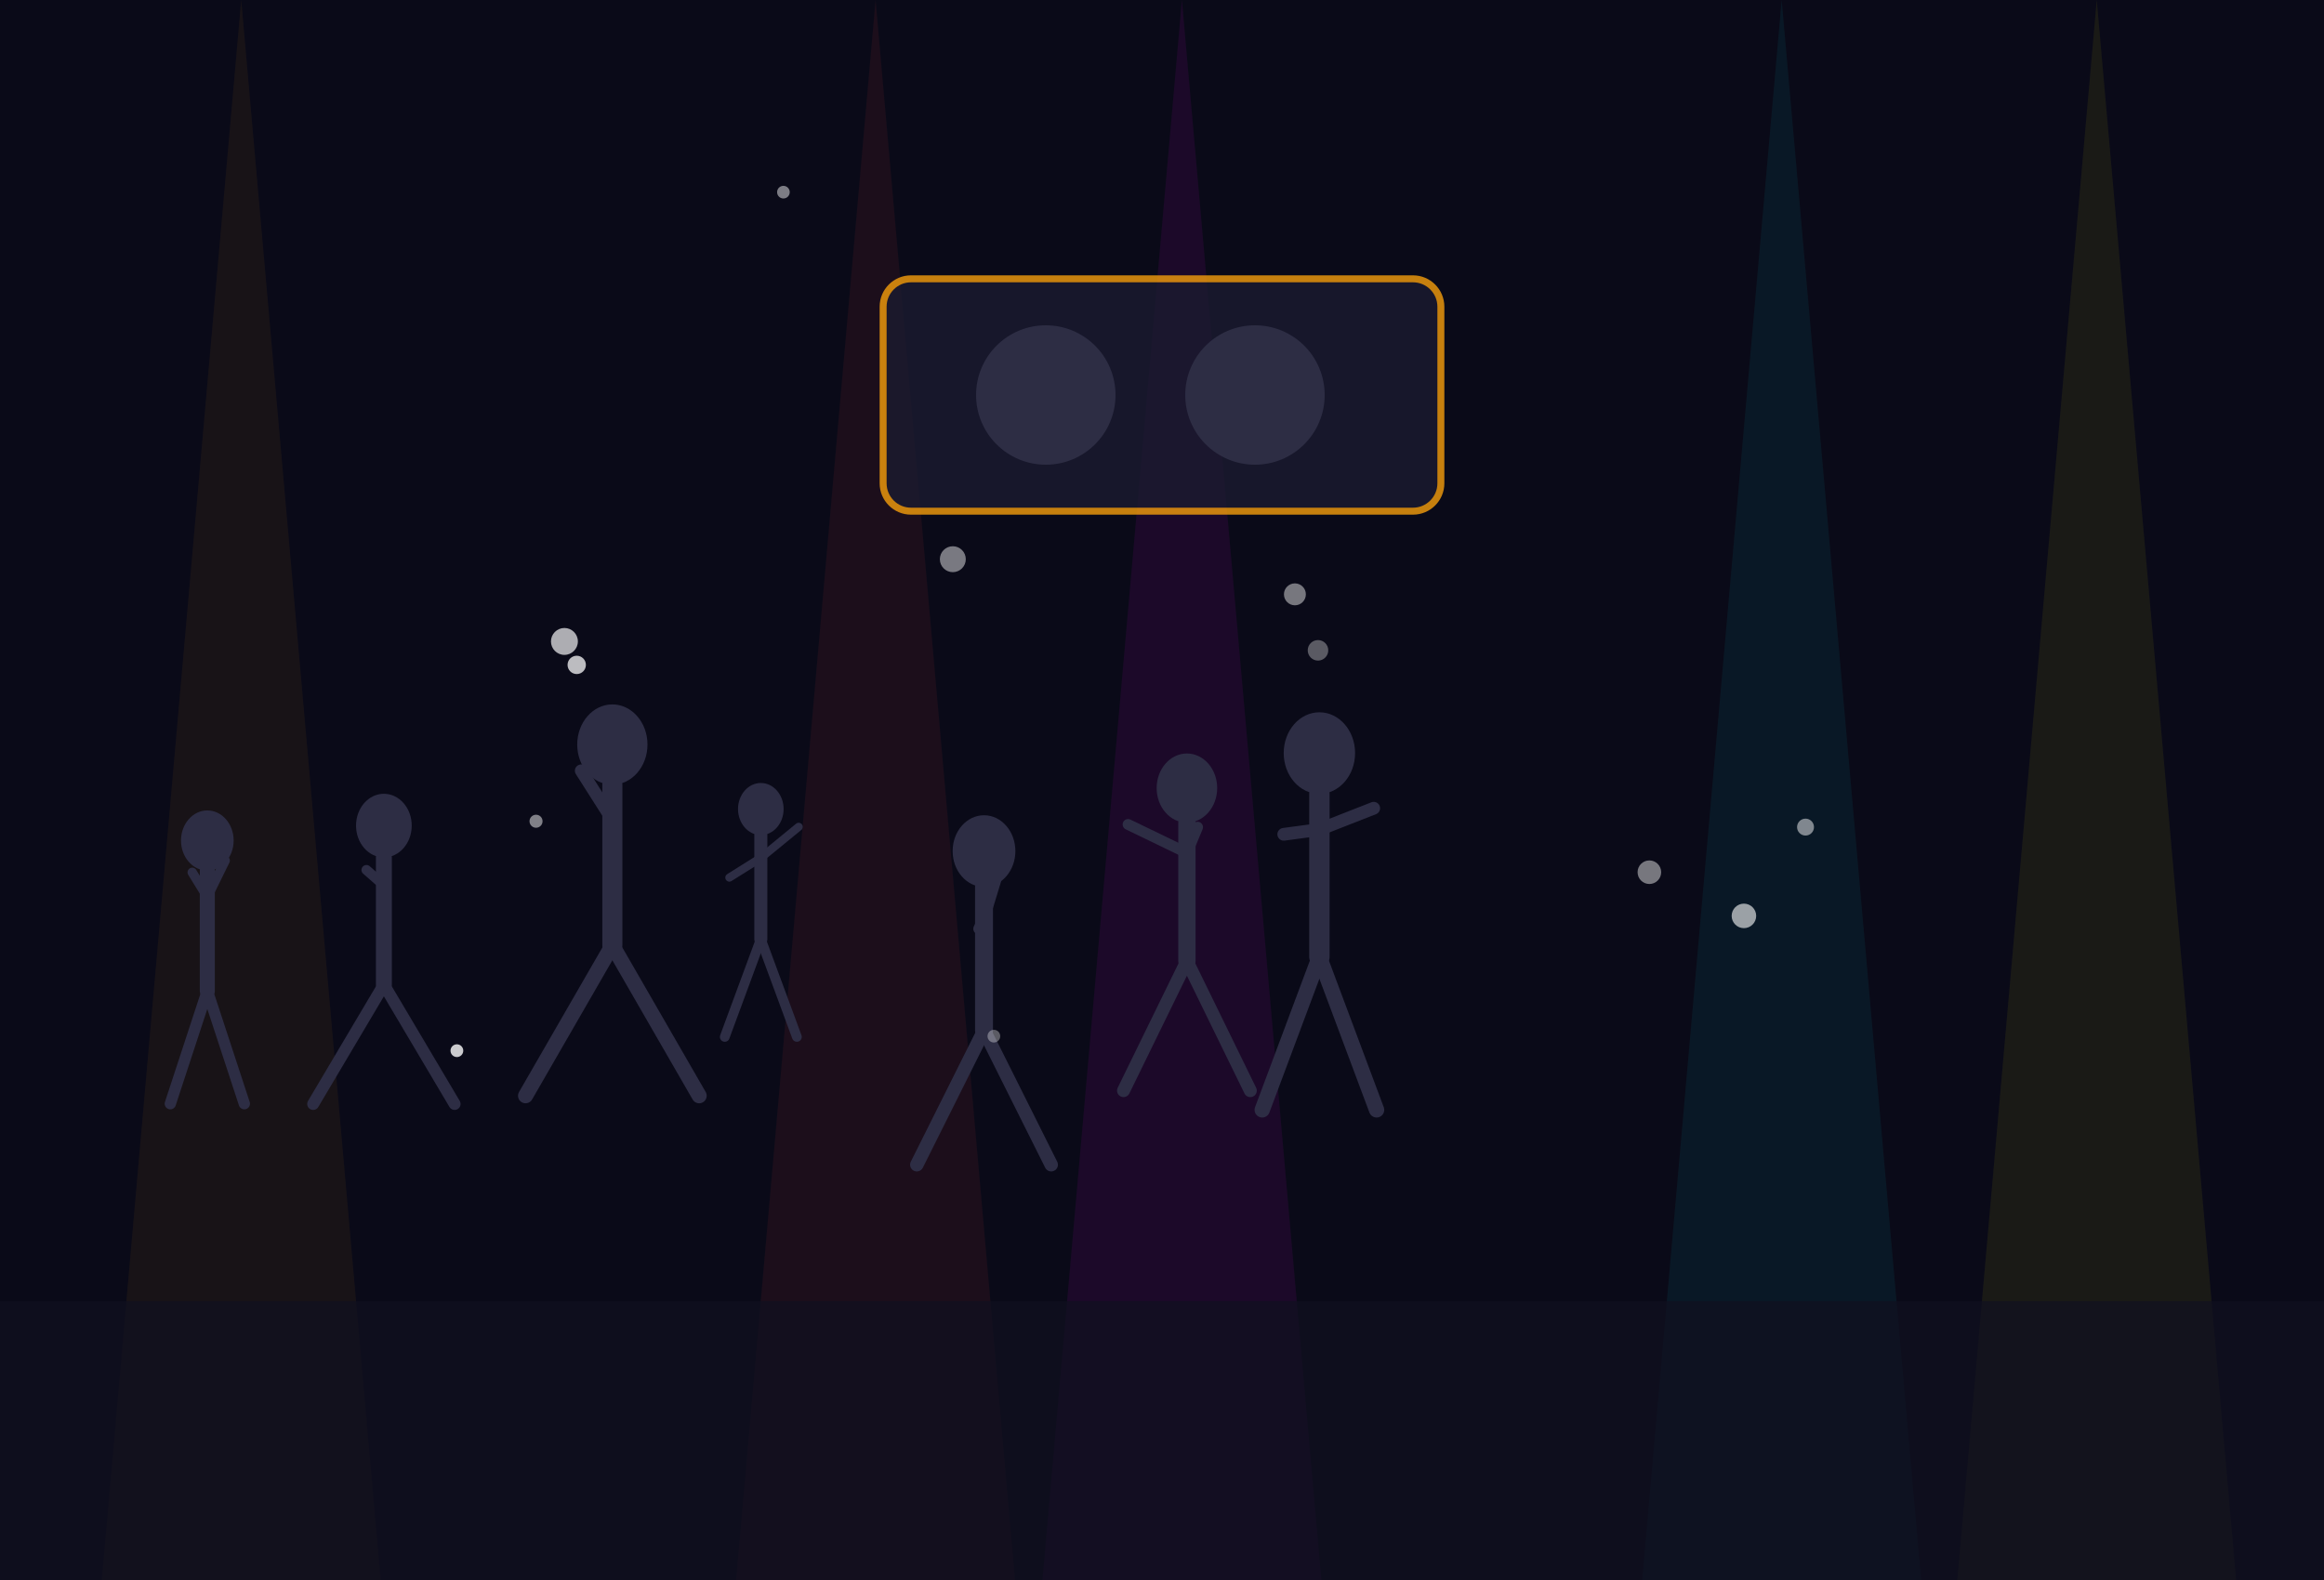
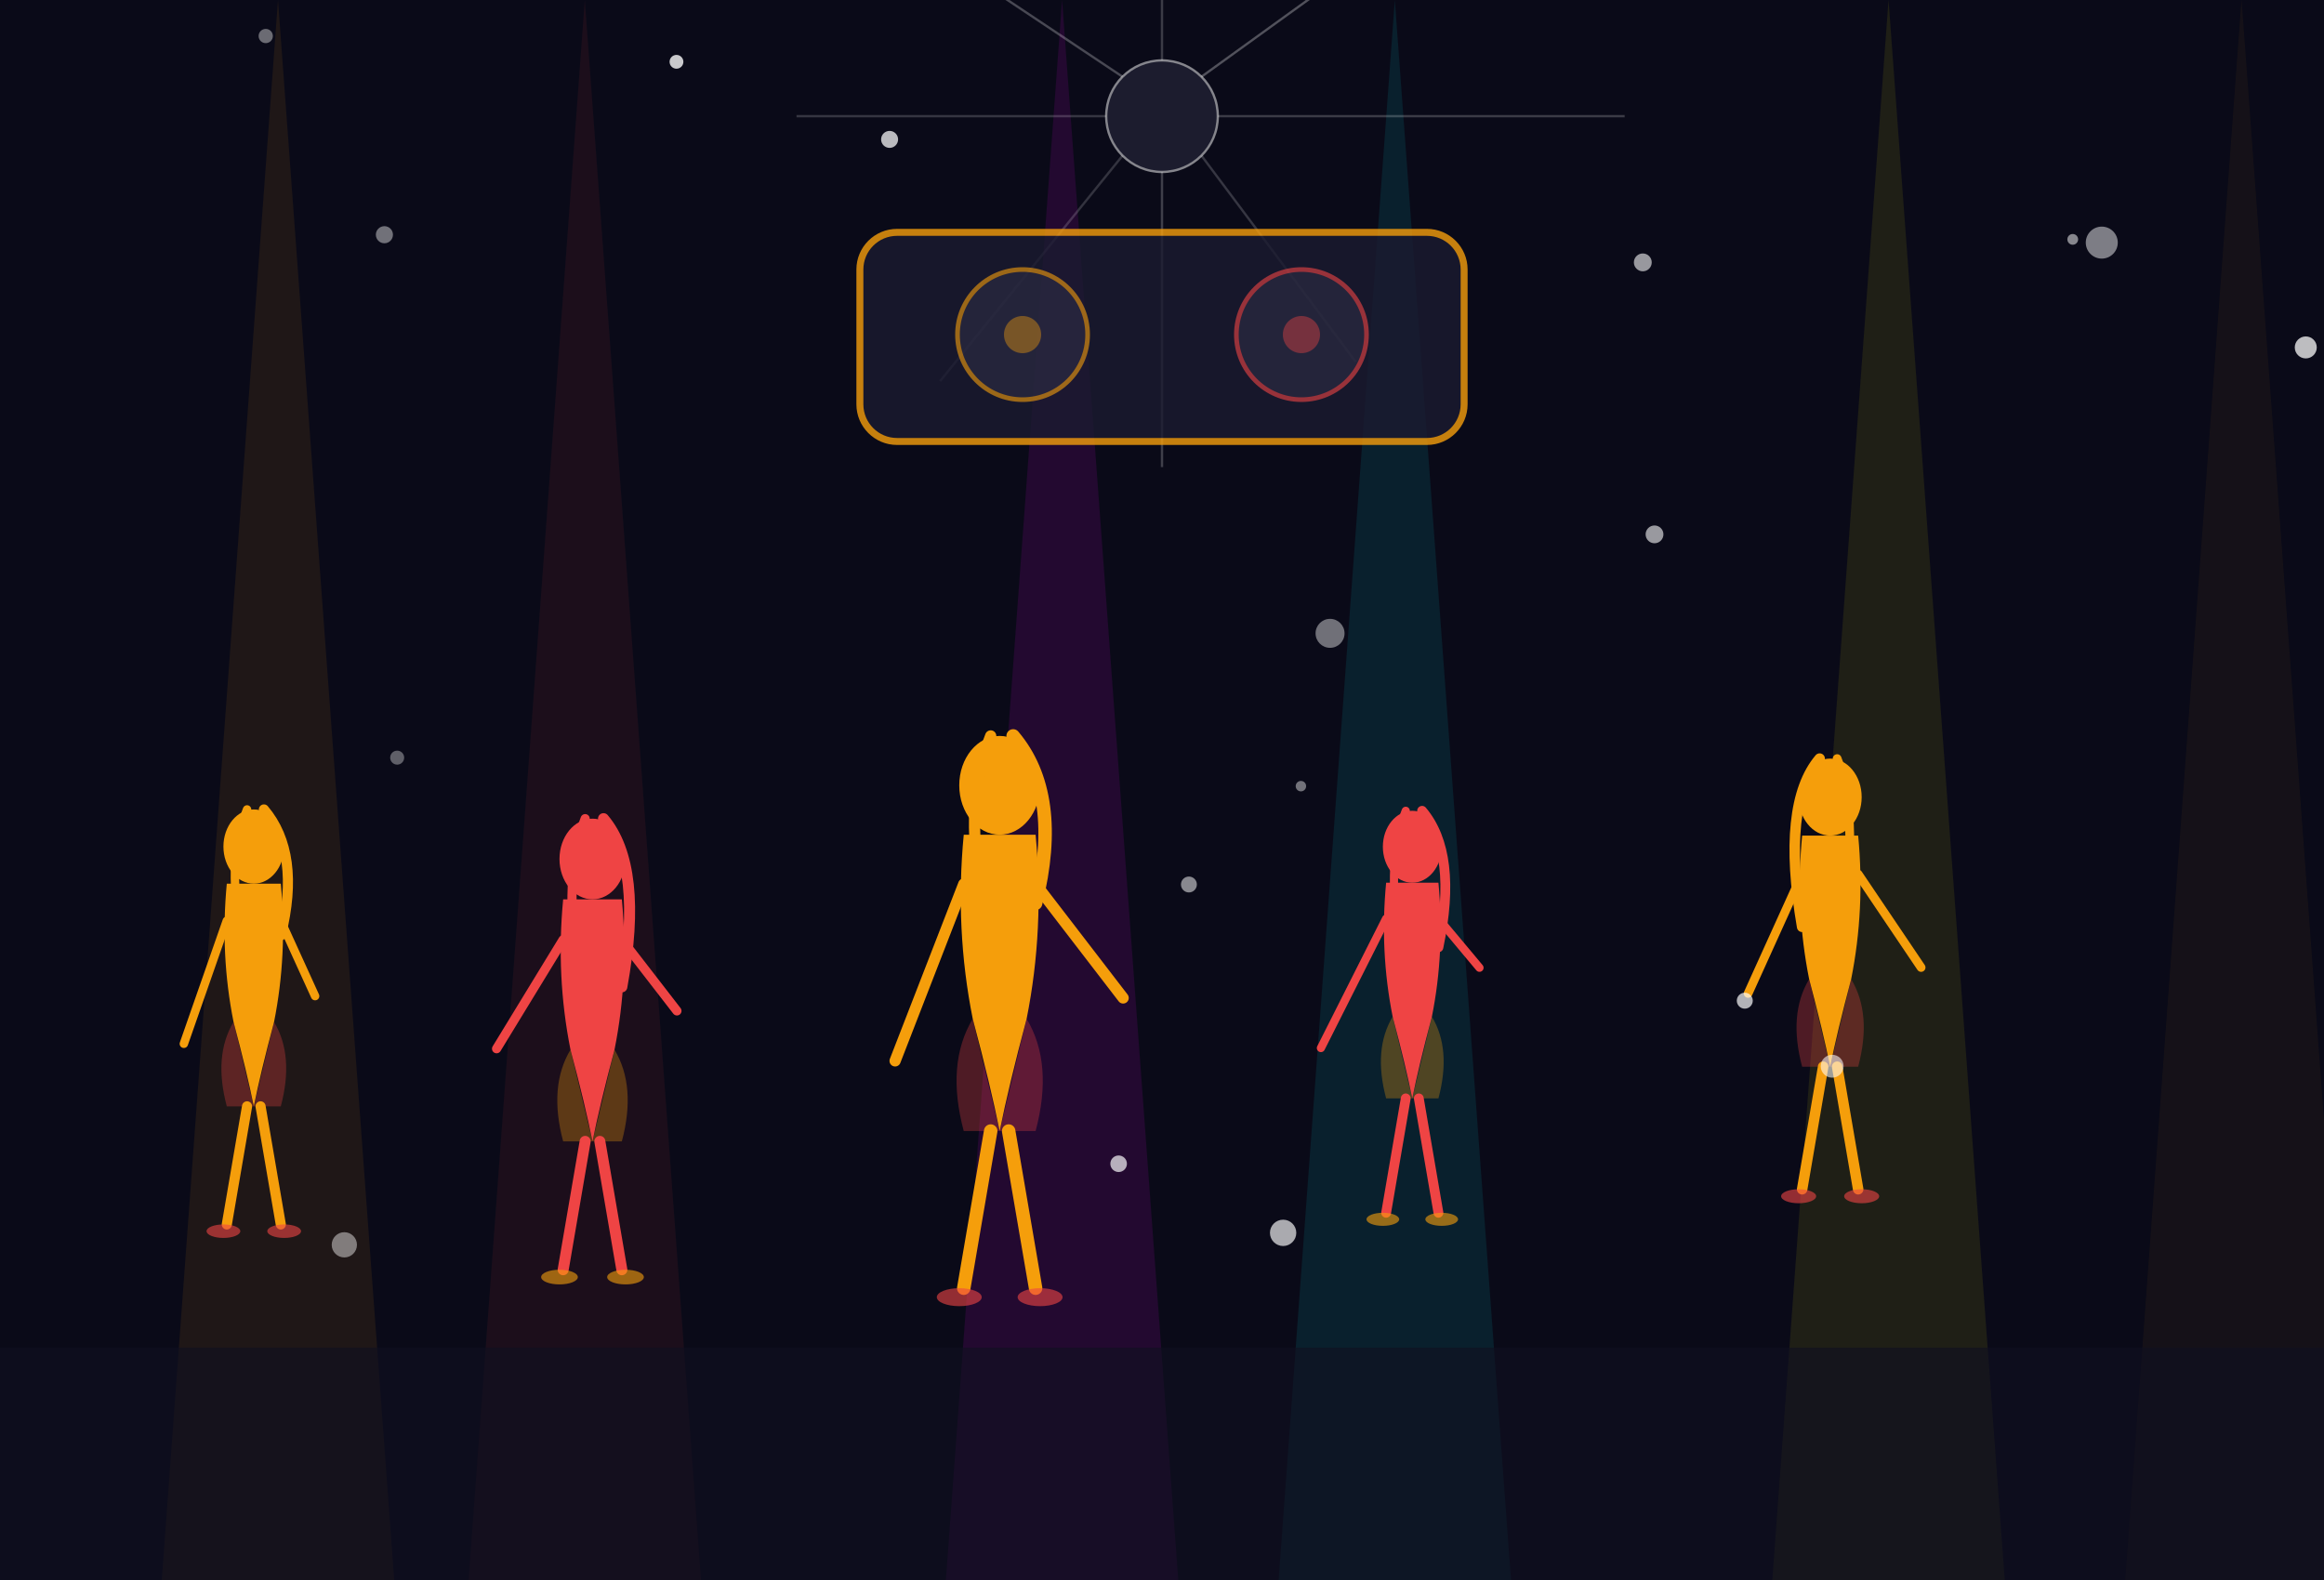
<svg xmlns="http://www.w3.org/2000/svg" viewBox="0 0 500 340" width="500" height="340">
  <rect width="500" height="340" fill="#0a0a18" />
-   <polygon points="51.9,0 21.9,340 81.9,340" fill="#f59e0b" opacity="0.066" />
-   <polygon points="188.377,0 158.377,340 218.377,340" fill="#ef4444" opacity="0.081" />
-   <polygon points="254.285,0 224.285,340 284.285,340" fill="#ff00ff" opacity="0.076" />
-   <polygon points="383.321,0 353.321,340 413.321,340" fill="#00ffff" opacity="0.059" />
-   <polygon points="451.107,0 421.107,340 481.107,340" fill="#ffff00" opacity="0.067" />
-   <rect x="190" y="60" width="120" height="50" rx="6" fill="#1a1a30" stroke="#f59e0b" stroke-width="1.5" opacity="0.8" />
-   <rect x="210" y="70" width="30" height="30" rx="15" fill="#2d2d44" />
-   <rect x="255" y="70" width="30" height="30" rx="15" fill="#2d2d44" />
-   <rect x="0" y="280" width="500" height="60" fill="#0f0f20" opacity="0.7" />
-   <g transform="translate(44.60411,213.232) scale(0.8090854)">
-     <ellipse cx="0" cy="-40" rx="7" ry="8" fill="#2d2d44" />
-     <line x1="0" y1="-32" x2="0" y2="0" stroke="#2d2d44" stroke-width="4" stroke-linecap="round" />
-     <line x1="0" y1="0" x2="-9.841" y2="30" stroke="#2d2d44" stroke-width="3" stroke-linecap="round" />
-     <line x1="0" y1="0" x2="9.841" y2="30" stroke="#2d2d44" stroke-width="3" stroke-linecap="round" />
-     <line x1="0" y1="-25" x2="4.744" y2="-34.667" stroke="#2d2d44" stroke-width="2.5" stroke-linecap="round" />
-     <line x1="0" y1="-25" x2="-4.012" y2="-31.525" stroke="#2d2d44" stroke-width="2.5" stroke-linecap="round" />
+   <polygon points="59.809,0 34.809,340 84.809,340" fill="#f59e0b" opacity="0.092" />
+   <polygon points="125.817,0 100.817,340 150.817,340" fill="#ef4444" opacity="0.082" />
+   <polygon points="228.503,0 203.503,340 253.503,340" fill="#ff00ff" opacity="0.104" />
+   <polygon points="300.091,0 275.091,340 325.091,340" fill="#00ffff" opacity="0.093" />
+   <polygon points="406.311,0 381.311,340 431.311,340" fill="#ffff00" opacity="0.089" />
+   <polygon points="482.256,0 457.256,340 507.256,340" fill="#f59e0b" opacity="0.053" />
+   <circle cx="250" cy="25" r="12" fill="#2d2d44" stroke="#fff" stroke-width="0.5" opacity="0.5" />
+   <line x1="262" y1="25" x2="349.534" y2="25" stroke="#fff" stroke-width="0.5" opacity="0.2" />
+   <line x1="258.485" y1="33.485" x2="291.694" y2="77.879" stroke="#fff" stroke-width="0.5" opacity="0.182" />
+   <line x1="250" y1="37" x2="250" y2="100.513" stroke="#fff" stroke-width="0.5" opacity="0.215" />
+   <line x1="241.515" y1="33.485" x2="202.261" y2="82.008" stroke="#fff" stroke-width="0.5" opacity="0.171" />
+   <line x1="238" y1="25" x2="171.369" y2="25" stroke="#fff" stroke-width="0.5" opacity="0.176" />
+   <line x1="241.515" y1="16.515" x2="190.096" y2="-17.784" stroke="#fff" stroke-width="0.5" opacity="0.257" />
+   <line x1="250" y1="13" x2="250" y2="-56.287" stroke="#fff" stroke-width="0.5" opacity="0.203" />
+   <line x1="258.485" y1="16.515" x2="314.138" y2="-23.646" stroke="#fff" stroke-width="0.5" opacity="0.29" />
+   <rect x="185" y="50" width="130" height="45" rx="8" fill="#1a1a30" stroke="#f59e0b" stroke-width="1.5" opacity="0.8" />
+   <circle cx="220" cy="72" r="14" fill="#2d2d44" stroke="#f59e0b" stroke-width="1" opacity="0.6" />
+   <circle cx="280" cy="72" r="14" fill="#2d2d44" stroke="#ef4444" stroke-width="1" opacity="0.6" />
+   <circle cx="220" cy="72" r="4" fill="#f59e0b" opacity="0.4" />
+   <circle cx="280" cy="72" r="4" fill="#ef4444" opacity="0.4" />
+   <rect x="0" y="290" width="500" height="50" fill="#0f0f20" opacity="0.6" />
+   <g transform="translate(54.60411,219.924) scale(0.7260245)">
+     <ellipse cx="0" cy="-52" rx="9" ry="11" fill="#f59e0b" />
+     <path d="M3,-63 Q14,-50 8,-25.672" stroke="#f59e0b" stroke-width="3" fill="none" stroke-linecap="round" />
+     <path d="M-2,-63 Q-8,-48 -4,-28.672" stroke="#f59e0b" stroke-width="2.5" fill="none" stroke-linecap="round" />
+     <path d="M-8,-41 Q-10,-20 -6,0 Q-2,15 0,25 Q2,15 6,0 Q10,-20 8,-41 Z" fill="#f59e0b" />
+     <path d="M-6,0 Q-12,10 -8,25 L0,25 Z" fill="#ef4444" opacity="0.3" />
+     <path d="M6,0 Q12,10 8,25 L0,25 Z" fill="#ef4444" opacity="0.3" />
+     <line x1="-2" y1="25" x2="-8" y2="60" stroke="#f59e0b" stroke-width="3" stroke-linecap="round" />
+     <line x1="2" y1="25" x2="8" y2="60" stroke="#f59e0b" stroke-width="3" stroke-linecap="round" />
+     <ellipse cx="-9" cy="62" rx="5" ry="2" fill="#ef4444" opacity="0.6" />
+     <ellipse cx="9" cy="62" rx="5" ry="2" fill="#ef4444" opacity="0.6" />
+     <line x1="-8" y1="-30" x2="-20.727" y2="6.453" stroke="#f59e0b" stroke-width="2.5" stroke-linecap="round" />
+     <line x1="8" y1="-30" x2="18.166" y2="-7.675" stroke="#f59e0b" stroke-width="2.5" stroke-linecap="round" />
  </g>
-   <g transform="translate(82.59076,211.8893) scale(0.8557166)">
-     <ellipse cx="0" cy="-40" rx="7" ry="8" fill="#2d2d44" />
-     <line x1="0" y1="-32" x2="0" y2="0" stroke="#2d2d44" stroke-width="4" stroke-linecap="round" />
-     <line x1="0" y1="0" x2="-17.782" y2="30" stroke="#2d2d44" stroke-width="3" stroke-linecap="round" />
-     <line x1="0" y1="0" x2="17.782" y2="30" stroke="#2d2d44" stroke-width="3" stroke-linecap="round" />
-     <line x1="0" y1="-25" x2="0.053" y2="-30.582" stroke="#2d2d44" stroke-width="2.5" stroke-linecap="round" />
-     <line x1="0" y1="-25" x2="-4.385" y2="-28.843" stroke="#2d2d44" stroke-width="2.5" stroke-linecap="round" />
+   <g transform="translate(127.4745,225.8861) scale(0.78917)">
+     <ellipse cx="0" cy="-52" rx="9" ry="11" fill="#ef4444" />
+     <path d="M3,-63 Q14,-50 8,-17.138" stroke="#ef4444" stroke-width="3" fill="none" stroke-linecap="round" />
+     <path d="M-2,-63 Q-8,-48 -4,-20.138" stroke="#ef4444" stroke-width="2.5" fill="none" stroke-linecap="round" />
+     <path d="M-8,-41 Q-10,-20 -6,0 Q-2,15 0,25 Q2,15 6,0 Q10,-20 8,-41 Z" fill="#ef4444" />
+     <path d="M-6,0 Q-12,10 -8,25 L0,25 Z" fill="#f59e0b" opacity="0.3" />
+     <path d="M6,0 Q12,10 8,25 L0,25 Z" fill="#f59e0b" opacity="0.3" />
+     <line x1="-2" y1="25" x2="-8" y2="60" stroke="#ef4444" stroke-width="3" stroke-linecap="round" />
+     <line x1="2" y1="25" x2="8" y2="60" stroke="#ef4444" stroke-width="3" stroke-linecap="round" />
+     <ellipse cx="-9" cy="62" rx="5" ry="2" fill="#f59e0b" opacity="0.6" />
+     <ellipse cx="9" cy="62" rx="5" ry="2" fill="#f59e0b" opacity="0.6" />
+     <line x1="-8" y1="-30" x2="-26.152" y2="-0.268" stroke="#ef4444" stroke-width="2.5" stroke-linecap="round" />
+     <line x1="8" y1="-30" x2="23.018" y2="-10.582" stroke="#ef4444" stroke-width="2.5" stroke-linecap="round" />
  </g>
-   <g transform="translate(131.7461,203.4044) scale(1.07965)">
-     <ellipse cx="0" cy="-40" rx="7" ry="8" fill="#2d2d44" />
-     <line x1="0" y1="-32" x2="0" y2="0" stroke="#2d2d44" stroke-width="4" stroke-linecap="round" />
-     <line x1="0" y1="0" x2="-17.298" y2="30" stroke="#2d2d44" stroke-width="3" stroke-linecap="round" />
-     <line x1="0" y1="0" x2="17.298" y2="30" stroke="#2d2d44" stroke-width="3" stroke-linecap="round" />
-     <line x1="0" y1="-25" x2="0.534" y2="-23.153" stroke="#2d2d44" stroke-width="2.5" stroke-linecap="round" />
-     <line x1="0" y1="-25" x2="-6.217" y2="-34.782" stroke="#2d2d44" stroke-width="2.5" stroke-linecap="round" />
+   <g transform="translate(215.0765,219.2349) scale(0.9661911)">
+     <ellipse cx="0" cy="-52" rx="9" ry="11" fill="#f59e0b" />
+     <path d="M3,-63 Q14,-50 8,-25.723" stroke="#f59e0b" stroke-width="3" fill="none" stroke-linecap="round" />
+     <path d="M-2,-63 Q-8,-48 -4,-28.723" stroke="#f59e0b" stroke-width="2.5" fill="none" stroke-linecap="round" />
+     <path d="M-8,-41 Q-10,-20 -6,0 Q-2,15 0,25 Q2,15 6,0 Q10,-20 8,-41 Z" fill="#f59e0b" />
+     <path d="M-6,0 Q-12,10 -8,25 L0,25 Z" fill="#ef4444" opacity="0.3" />
+     <path d="M6,0 Q12,10 8,25 L0,25 Z" fill="#ef4444" opacity="0.3" />
+     <line x1="-2" y1="25" x2="-8" y2="60" stroke="#f59e0b" stroke-width="3" stroke-linecap="round" />
+     <line x1="2" y1="25" x2="8" y2="60" stroke="#f59e0b" stroke-width="3" stroke-linecap="round" />
+     <ellipse cx="-9" cy="62" rx="5" ry="2" fill="#ef4444" opacity="0.6" />
+     <ellipse cx="9" cy="62" rx="5" ry="2" fill="#ef4444" opacity="0.6" />
+     <line x1="-8" y1="-30" x2="-23.285" y2="9.371" stroke="#f59e0b" stroke-width="2.5" stroke-linecap="round" />
+     <line x1="8" y1="-30" x2="27.491" y2="-4.644" stroke="#f59e0b" stroke-width="2.5" stroke-linecap="round" />
  </g>
-   <g transform="translate(163.6879,202.1147) scale(0.7004937)">
-     <ellipse cx="0" cy="-40" rx="7" ry="8" fill="#2d2d44" />
-     <line x1="0" y1="-32" x2="0" y2="0" stroke="#2d2d44" stroke-width="4" stroke-linecap="round" />
-     <line x1="0" y1="0" x2="-11.074" y2="30" stroke="#2d2d44" stroke-width="3" stroke-linecap="round" />
-     <line x1="0" y1="0" x2="11.074" y2="30" stroke="#2d2d44" stroke-width="3" stroke-linecap="round" />
-     <line x1="0" y1="-25" x2="11.626" y2="-34.528" stroke="#2d2d44" stroke-width="2.5" stroke-linecap="round" />
-     <line x1="0" y1="-25" x2="-9.658" y2="-18.943" stroke="#2d2d44" stroke-width="2.5" stroke-linecap="round" />
+   <g transform="translate(303.8465,218.7826) scale(0.703265)">
+     <ellipse cx="0" cy="-52" rx="9" ry="11" fill="#ef4444" />
+     <path d="M3,-63 Q14,-50 8,-21.234" stroke="#ef4444" stroke-width="3" fill="none" stroke-linecap="round" />
+     <path d="M-2,-63 Q-8,-48 -4,-24.234" stroke="#ef4444" stroke-width="2.5" fill="none" stroke-linecap="round" />
+     <path d="M-8,-41 Q-10,-20 -6,0 Q-2,15 0,25 Q2,15 6,0 Q10,-20 8,-41 Z" fill="#ef4444" />
+     <path d="M-6,0 Q-12,10 -8,25 L0,25 Z" fill="#f59e0b" opacity="0.3" />
+     <path d="M6,0 Q12,10 8,25 L0,25 Z" fill="#f59e0b" opacity="0.3" />
+     <line x1="-2" y1="25" x2="-8" y2="60" stroke="#ef4444" stroke-width="3" stroke-linecap="round" />
+     <line x1="2" y1="25" x2="8" y2="60" stroke="#ef4444" stroke-width="3" stroke-linecap="round" />
+     <ellipse cx="-9" cy="62" rx="5" ry="2" fill="#f59e0b" opacity="0.6" />
+     <ellipse cx="9" cy="62" rx="5" ry="2" fill="#f59e0b" opacity="0.6" />
+     <line x1="-8" y1="-30" x2="-27.953" y2="9.594" stroke="#ef4444" stroke-width="2.5" stroke-linecap="round" />
+     <line x1="8" y1="-30" x2="20.562" y2="-14.975" stroke="#ef4444" stroke-width="2.5" stroke-linecap="round" />
  </g>
-   <g transform="translate(211.7056,221.7099) scale(0.9641167)">
-     <ellipse cx="0" cy="-40" rx="7" ry="8" fill="#2d2d44" />
-     <line x1="0" y1="-32" x2="0" y2="0" stroke="#2d2d44" stroke-width="4" stroke-linecap="round" />
-     <line x1="0" y1="0" x2="-14.995" y2="30" stroke="#2d2d44" stroke-width="3" stroke-linecap="round" />
-     <line x1="0" y1="0" x2="14.995" y2="30" stroke="#2d2d44" stroke-width="3" stroke-linecap="round" />
-     <line x1="0" y1="-25" x2="2.885" y2="-34.455" stroke="#2d2d44" stroke-width="2.5" stroke-linecap="round" />
-     <line x1="0" y1="-25" x2="-1.135" y2="-22.665" stroke="#2d2d44" stroke-width="2.5" stroke-linecap="round" />
+   <g transform="translate(393.7508,210.7073) scale(0.7534162)">
+     <ellipse cx="0" cy="-52" rx="9" ry="11" fill="#f59e0b" />
+     <path d="M-3,-63 Q-14,-50 -8,-14.958" stroke="#f59e0b" stroke-width="3" fill="none" stroke-linecap="round" />
+     <path d="M2,-63 Q8,-48 4,-17.958" stroke="#f59e0b" stroke-width="2.5" fill="none" stroke-linecap="round" />
+     <path d="M-8,-41 Q-10,-20 -6,0 Q-2,15 0,25 Q2,15 6,0 Q10,-20 8,-41 Z" fill="#f59e0b" />
+     <path d="M-6,0 Q-12,10 -8,25 L0,25 Z" fill="#ef4444" opacity="0.3" />
+     <path d="M6,0 Q12,10 8,25 L0,25 Z" fill="#ef4444" opacity="0.3" />
+     <line x1="-2" y1="25" x2="-8" y2="60" stroke="#f59e0b" stroke-width="3" stroke-linecap="round" />
+     <line x1="2" y1="25" x2="8" y2="60" stroke="#f59e0b" stroke-width="3" stroke-linecap="round" />
+     <ellipse cx="-9" cy="62" rx="5" ry="2" fill="#ef4444" opacity="0.6" />
+     <ellipse cx="9" cy="62" rx="5" ry="2" fill="#ef4444" opacity="0.6" />
+     <line x1="-8" y1="-30" x2="-23.427" y2="4.064" stroke="#f59e0b" stroke-width="2.5" stroke-linecap="round" />
+     <line x1="8" y1="-30" x2="25.972" y2="-3.342" stroke="#f59e0b" stroke-width="2.5" stroke-linecap="round" />
  </g>
-   <g transform="translate(255.361,206.7877) scale(0.9300763)">
-     <ellipse cx="0" cy="-40" rx="7" ry="8" fill="#2d2d44" />
-     <line x1="0" y1="-32" x2="0" y2="0" stroke="#2d2d44" stroke-width="4" stroke-linecap="round" />
-     <line x1="0" y1="0" x2="-14.664" y2="30" stroke="#2d2d44" stroke-width="3" stroke-linecap="round" />
-     <line x1="0" y1="0" x2="14.664" y2="30" stroke="#2d2d44" stroke-width="3" stroke-linecap="round" />
-     <line x1="0" y1="-25" x2="-13.615" y2="-31.582" stroke="#2d2d44" stroke-width="2.5" stroke-linecap="round" />
-     <line x1="0" y1="-25" x2="2.468" y2="-30.952" stroke="#2d2d44" stroke-width="2.5" stroke-linecap="round" />
-   </g>
-   <g transform="translate(283.8638,205.9266) scale(1.096862)">
-     <ellipse cx="0" cy="-40" rx="7" ry="8" fill="#2d2d44" />
-     <line x1="0" y1="-32" x2="0" y2="0" stroke="#2d2d44" stroke-width="4" stroke-linecap="round" />
-     <line x1="0" y1="0" x2="-11.217" y2="30" stroke="#2d2d44" stroke-width="3" stroke-linecap="round" />
-     <line x1="0" y1="0" x2="11.217" y2="30" stroke="#2d2d44" stroke-width="3" stroke-linecap="round" />
-     <line x1="0" y1="-25" x2="-6.99" y2="-24.063" stroke="#2d2d44" stroke-width="2.5" stroke-linecap="round" />
-     <line x1="0" y1="-25" x2="10.654" y2="-29.178" stroke="#2d2d44" stroke-width="2.5" stroke-linecap="round" />
-   </g>
-   <circle cx="98.298" cy="226.095" r="1.373" fill="#fff" opacity="0.789" />
-   <circle cx="168.549" cy="41.352" r="1.361" fill="#fff" opacity="0.468" />
-   <circle cx="121.433" cy="138.03" r="2.895" fill="#fff" opacity="0.667" />
-   <circle cx="354.858" cy="187.691" r="2.538" fill="#fff" opacity="0.444" />
-   <circle cx="388.452" cy="177.982" r="1.821" fill="#fff" opacity="0.483" />
-   <circle cx="283.562" cy="139.944" r="2.208" fill="#fff" opacity="0.325" />
-   <circle cx="124.081" cy="143.078" r="1.973" fill="#fff" opacity="0.724" />
-   <circle cx="115.327" cy="176.722" r="1.403" fill="#fff" opacity="0.484" />
-   <circle cx="278.594" cy="127.895" r="2.36" fill="#fff" opacity="0.442" />
-   <circle cx="213.828" cy="222.97" r="1.368" fill="#fff" opacity="0.331" />
-   <circle cx="204.996" cy="120.335" r="2.789" fill="#fff" opacity="0.457" />
-   <circle cx="375.198" cy="197.091" r="2.639" fill="#fff" opacity="0.593" />
+   <circle cx="85.451" cy="163.038" r="1.506" fill="#fff" opacity="0.347" />
+   <circle cx="74.082" cy="267.874" r="2.717" fill="#fff" opacity="0.434" />
+   <circle cx="496.078" cy="74.762" r="2.367" fill="#fff" opacity="0.728" />
+   <circle cx="145.542" cy="13.299" r="1.486" fill="#fff" opacity="0.78" />
+   <circle cx="191.393" cy="29.997" r="1.828" fill="#fff" opacity="0.717" />
+   <circle cx="57.172" cy="7.752" r="1.534" fill="#fff" opacity="0.398" />
+   <circle cx="452.189" cy="52.208" r="3.443" fill="#fff" opacity="0.469" />
+   <circle cx="82.704" cy="50.509" r="1.842" fill="#fff" opacity="0.421" />
+   <circle cx="276.059" cy="265.297" r="2.833" fill="#fff" opacity="0.655" />
+   <circle cx="375.383" cy="215.337" r="1.719" fill="#fff" opacity="0.688" />
+   <circle cx="355.964" cy="114.99" r="1.916" fill="#fff" opacity="0.584" />
+   <circle cx="279.887" cy="169.17" r="1.124" fill="#fff" opacity="0.424" />
+   <circle cx="286.156" cy="136.288" r="3.118" fill="#fff" opacity="0.415" />
+   <circle cx="353.444" cy="56.463" r="1.922" fill="#fff" opacity="0.579" />
+   <circle cx="255.789" cy="190.334" r="1.712" fill="#fff" opacity="0.514" />
+   <circle cx="445.941" cy="51.509" r="1.157" fill="#fff" opacity="0.505" />
+   <circle cx="240.67" cy="250.426" r="1.783" fill="#fff" opacity="0.675" />
+   <circle cx="394.181" cy="229.439" r="2.464" fill="#fff" opacity="0.569" />
</svg>
